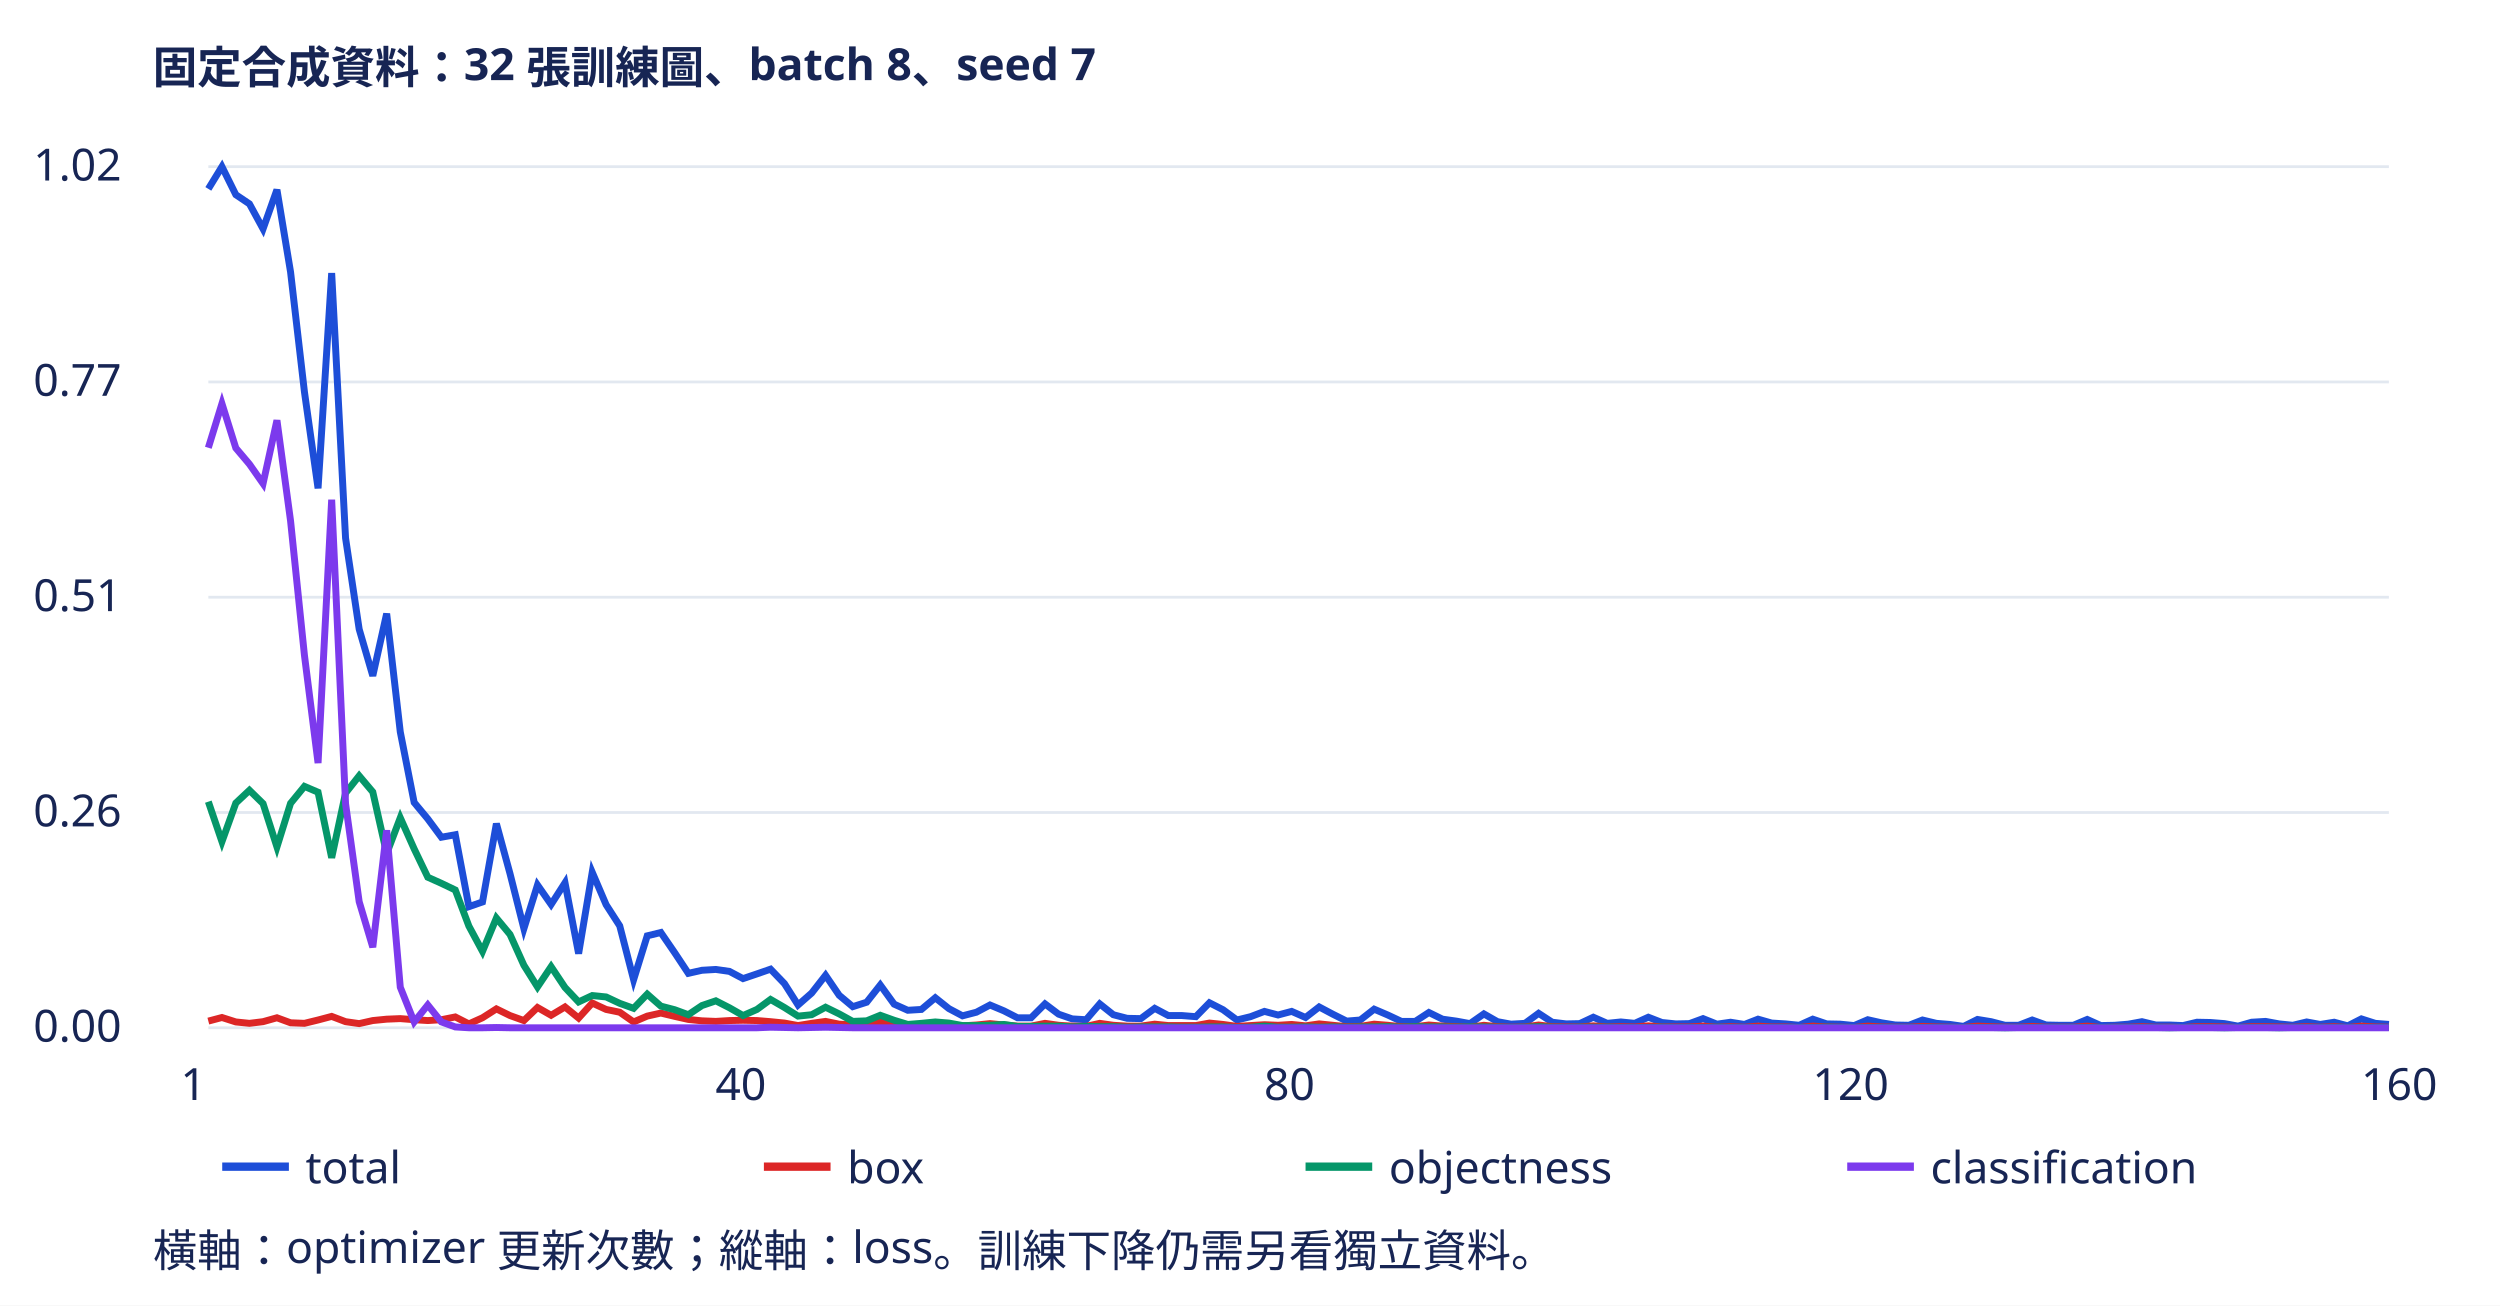
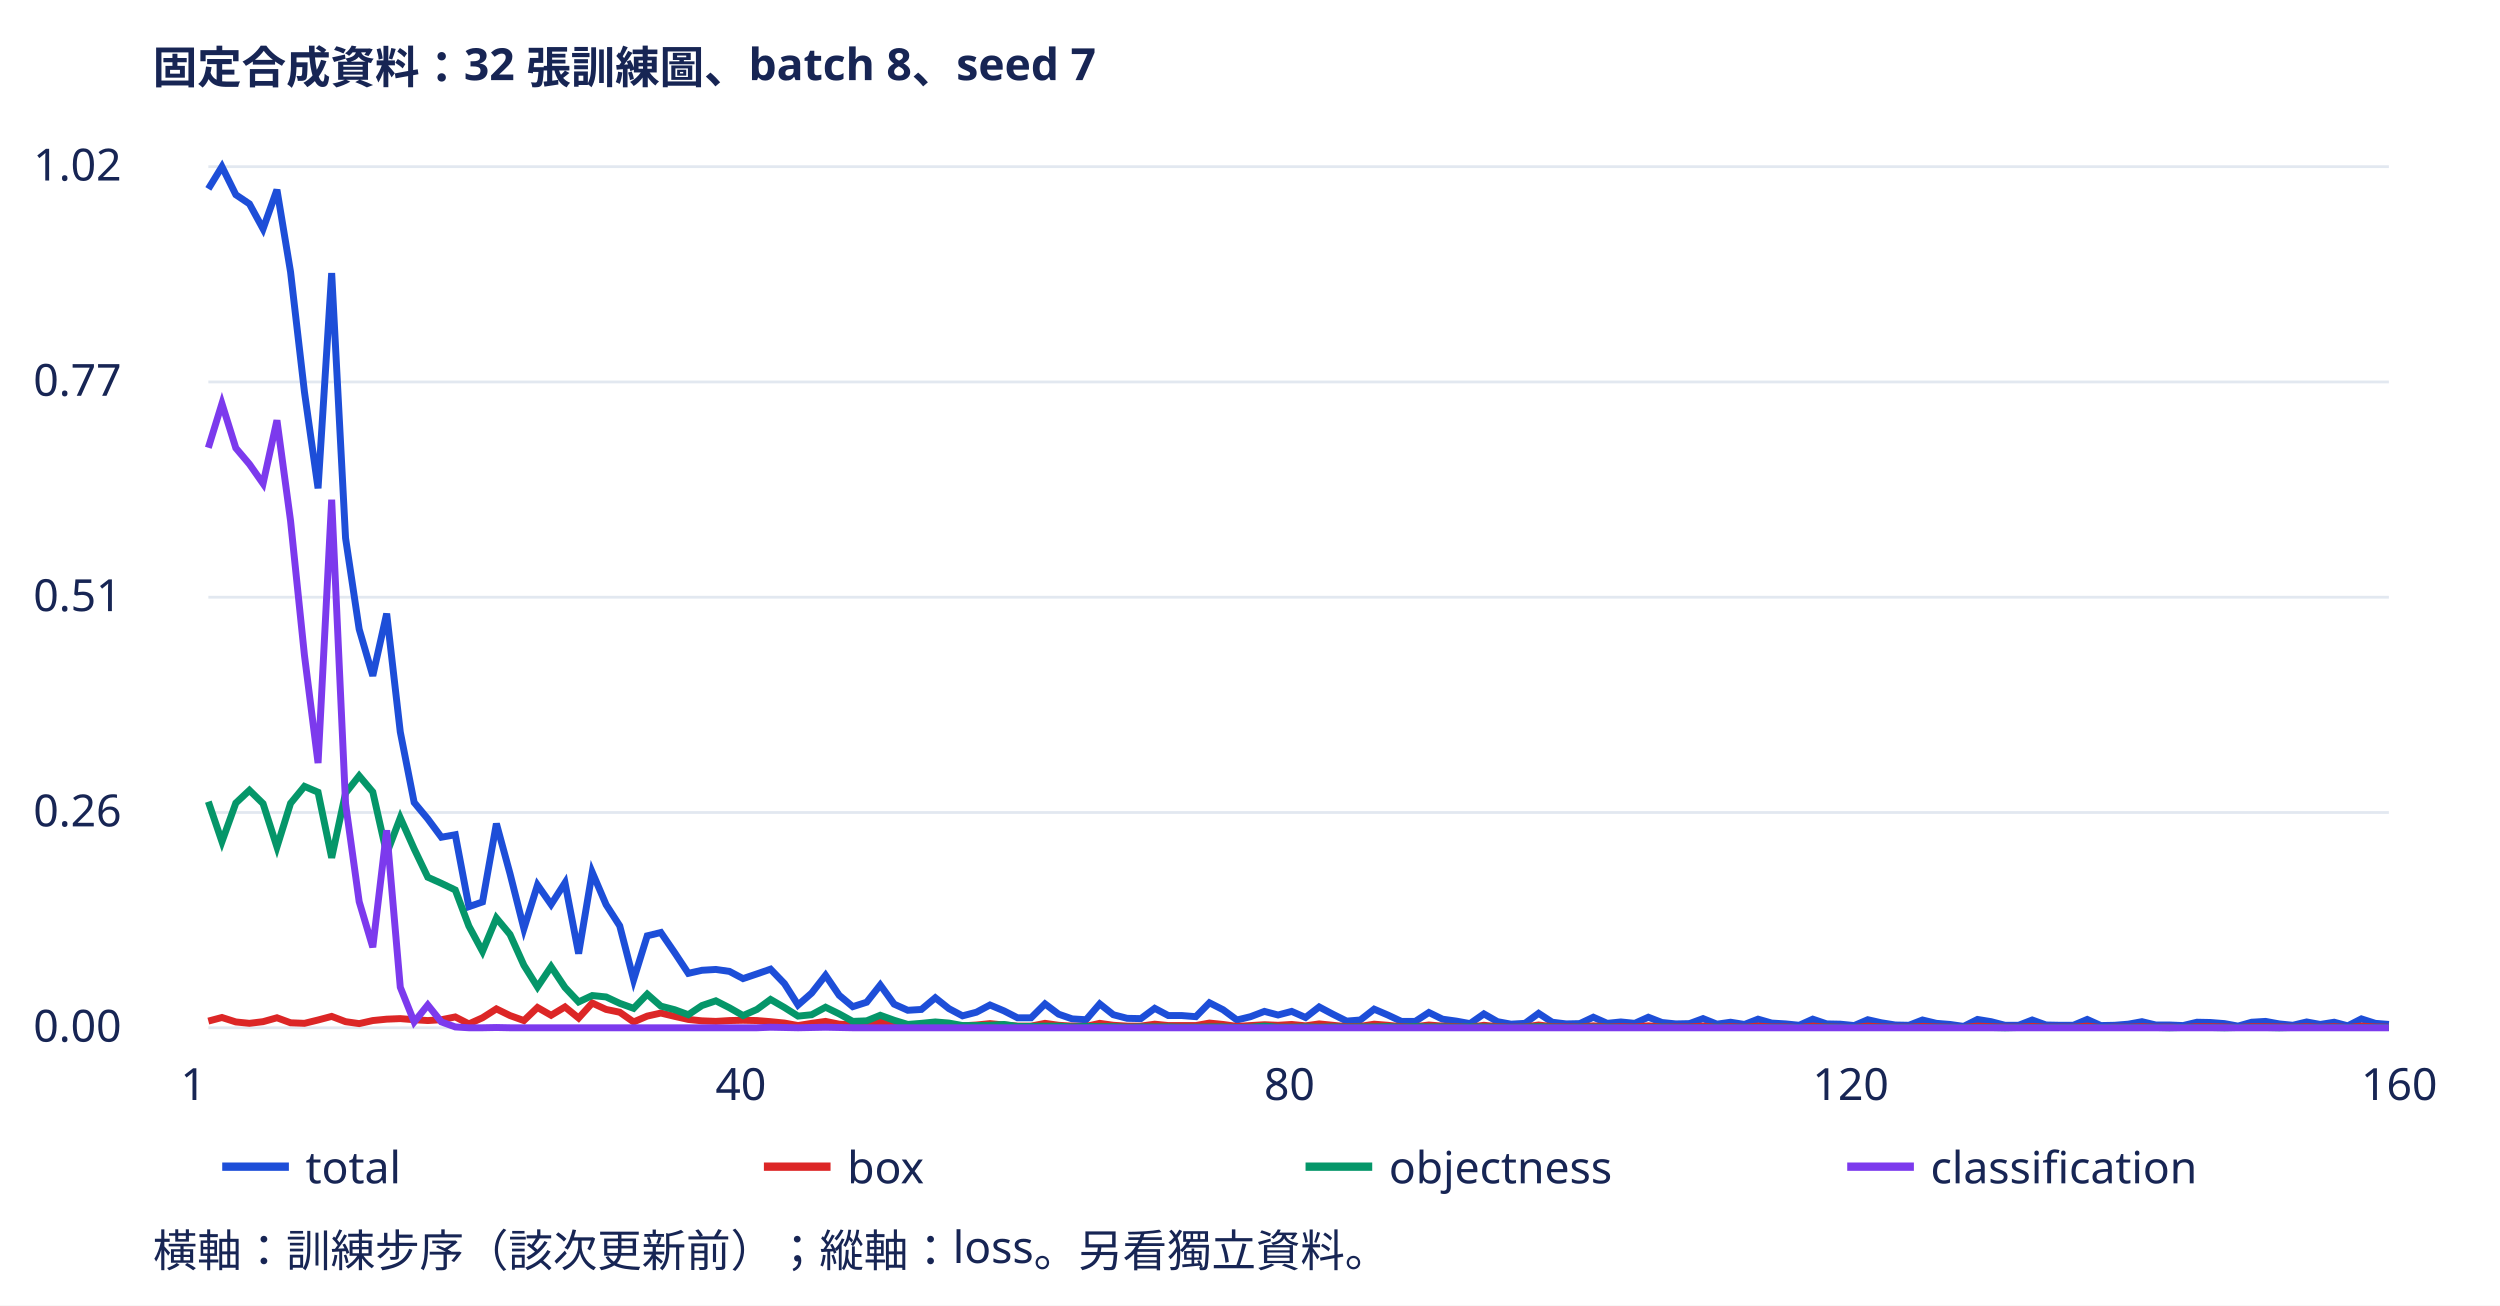
<svg xmlns="http://www.w3.org/2000/svg" viewBox="0 0 900 470" role="img" aria-labelledby="title desc">
  <style>text{font-family:system-ui,sans-serif;font-size:16px;fill:#172554}</style>
  <rect width="900" height="470" fill="white" />
  <text x="55" y="30" font-weight="bold">固定合成資料：32 張訓練圖、batch 8、seed 7</text>
  <path d="M75 370.0H860" stroke="#e2e8f0" />
  <text x="12" y="375.0">0.00</text>
  <path d="M75 292.5H860" stroke="#e2e8f0" />
  <text x="12" y="297.5">0.26</text>
  <path d="M75 215.0H860" stroke="#e2e8f0" />
  <text x="12" y="220.0">0.51</text>
  <path d="M75 137.5H860" stroke="#e2e8f0" />
  <text x="12" y="142.5">0.77</text>
  <path d="M75 60.0H860" stroke="#e2e8f0" />
  <text x="12" y="65.0">1.02</text>
  <polyline points="75.0,68.0 79.9,60.0 84.9,70.1 89.8,73.4 94.7,82.4 99.7,68.3 104.6,97.9 109.6,141.1 114.5,175.8 119.4,98.3 124.4,193.7 129.3,226.5 134.2,243.3 139.2,220.9 144.1,263.5 149.1,288.9 154.0,294.8 158.9,301.4 163.9,300.5 168.8,326.4 173.7,324.7 178.7,296.5 183.6,314.5 188.6,334.3 193.5,318.6 198.4,325.6 203.4,317.8 208.3,343.3 213.2,314.0 218.2,325.7 223.1,333.3 228.1,352.7 233.0,336.9 237.9,335.7 242.9,343.0 247.8,350.4 252.7,349.3 257.7,349.0 262.6,349.7 267.5,352.3 272.5,350.6 277.4,348.9 282.4,354.1 287.3,361.8 292.2,357.5 297.2,351.1 302.1,358.3 307.0,362.4 312.0,360.8 316.9,354.6 321.9,361.5 326.8,363.7 331.7,363.4 336.7,359.2 341.6,363.1 346.5,365.7 351.5,364.4 356.4,361.8 361.4,363.9 366.3,366.4 371.2,366.4 376.2,361.4 381.1,365.1 386.0,366.8 391.0,367.1 395.9,361.4 400.8,365.3 405.8,366.6 410.7,366.7 415.7,363.0 420.6,365.6 425.5,365.6 430.5,366.0 435.4,361.0 440.3,363.5 445.3,367.2 450.2,366.0 455.2,364.1 460.1,365.4 465.0,364.1 470.0,366.3 474.9,362.5 479.8,365.1 484.8,367.6 489.7,367.2 494.7,363.3 499.6,365.4 504.5,367.7 509.5,367.7 514.4,364.5 519.3,366.9 524.3,367.6 529.2,368.5 534.2,365.0 539.1,367.8 544.0,368.7 549.0,368.4 553.9,364.8 558.8,368.0 563.8,368.6 568.7,368.5 573.6,366.2 578.6,368.4 583.5,367.9 588.5,368.4 593.4,366.2 598.3,368.1 603.3,368.6 608.2,368.5 613.1,366.7 618.1,368.7 623.0,368.0 628.0,368.8 632.9,366.9 637.8,368.3 642.8,368.6 647.7,369.1 652.6,366.9 657.6,368.6 662.5,368.7 667.5,369.2 672.4,367.1 677.3,368.2 682.3,369.0 687.2,369.1 692.1,367.2 697.1,368.4 702.0,368.8 706.9,369.5 711.9,367.0 716.8,367.8 721.8,369.1 726.7,369.1 731.6,367.2 736.6,369.0 741.5,369.1 746.4,369.1 751.4,367.0 756.3,369.2 761.3,369.1 766.2,368.7 771.1,367.8 776.1,369.0 781.0,369.0 785.9,369.2 790.9,368.0 795.8,368.1 800.8,368.5 805.7,369.4 810.6,368.0 815.6,367.7 820.5,368.6 825.4,369.1 830.4,367.9 835.3,368.8 840.3,368.0 845.2,369.3 850.1,366.8 855.1,368.4 860.0,368.8" fill="none" stroke="#1d4ed8" stroke-width="2.5" />
  <polyline points="75.0,367.6 79.9,366.3 84.9,367.9 89.8,368.4 94.7,367.8 99.7,366.4 104.6,368.2 109.6,368.4 114.5,367.2 119.4,365.9 124.4,367.8 129.3,368.5 134.2,367.4 139.2,366.9 144.1,366.7 149.1,367.1 154.0,367.4 158.9,367.1 163.9,366.1 168.8,368.6 173.7,366.4 178.7,363.2 183.6,365.6 188.6,367.4 193.5,362.7 198.4,365.5 203.4,362.5 208.3,366.5 213.2,361.1 218.2,363.4 223.1,364.4 228.1,367.9 233.0,365.8 237.9,364.7 242.9,365.9 247.8,367.0 252.7,367.5 257.7,367.7 262.6,367.4 267.5,367.3 272.5,367.4 277.4,367.8 282.4,368.3 287.3,369.2 292.2,368.4 297.2,367.7 302.1,368.7 307.0,368.9 312.0,368.7 316.9,367.8 321.9,368.8 326.8,369.0 331.7,369.0 336.7,368.2 341.6,369.0 346.5,369.3 351.5,369.0 356.4,368.5 361.4,369.0 366.3,369.4 371.2,369.4 376.2,368.4 381.1,369.1 386.0,369.4 391.0,369.5 395.9,368.4 400.8,369.1 405.8,369.4 410.7,369.4 415.7,368.7 420.6,369.2 425.5,369.2 430.5,369.2 435.4,368.3 440.3,368.8 445.3,369.5 450.2,369.2 455.2,368.9 460.1,369.1 465.0,368.8 470.0,369.3 474.9,368.6 479.8,369.1 484.8,369.6 489.7,369.5 494.7,368.7 499.6,369.1 504.5,369.6 509.5,369.6 514.4,369.0 519.3,369.4 524.3,369.6 529.2,369.8 534.2,369.1 539.1,369.6 544.0,369.8 549.0,369.7 553.9,369.0 558.8,369.6 563.8,369.7 568.7,369.7 573.6,369.3 578.6,369.7 583.5,369.6 588.5,369.7 593.4,369.3 598.3,369.7 603.3,369.7 608.2,369.7 613.1,369.4 618.1,369.8 623.0,369.6 628.0,369.8 632.9,369.4 637.8,369.7 642.8,369.7 647.7,369.9 652.6,369.4 657.6,369.7 662.5,369.8 667.5,369.9 672.4,369.4 677.3,369.7 682.3,369.8 687.2,369.8 692.1,369.5 697.1,369.7 702.0,369.8 706.9,369.9 711.9,369.4 716.8,369.6 721.8,369.8 726.7,369.8 731.6,369.5 736.6,369.8 741.5,369.8 746.4,369.8 751.4,369.4 756.3,369.9 761.3,369.8 766.2,369.8 771.1,369.6 776.1,369.8 781.0,369.8 785.9,369.9 790.9,369.6 795.8,369.6 800.8,369.7 805.7,369.9 810.6,369.6 815.6,369.6 820.5,369.7 825.4,369.8 830.4,369.6 835.3,369.8 840.3,369.6 845.2,369.9 850.1,369.4 855.1,369.7 860.0,369.8" fill="none" stroke="#dc2626" stroke-width="2.5" />
  <polyline points="75.0,288.6 79.9,303.0 84.9,289.1 89.8,284.5 94.7,289.3 99.7,304.9 104.6,289.2 109.6,283.1 114.5,285.2 119.4,308.8 124.4,285.5 129.3,279.3 134.2,285.1 139.2,307.3 144.1,294.4 149.1,305.6 154.0,315.8 158.9,318.0 163.9,320.4 168.8,333.4 173.7,342.5 178.7,330.5 183.6,336.4 188.6,347.5 193.5,355.3 198.4,348.0 203.4,355.5 208.3,360.7 213.2,358.4 218.2,358.9 223.1,361.2 228.1,363.0 233.0,357.9 237.9,362.2 242.9,363.5 247.8,365.3 252.7,362.0 257.7,360.3 262.6,362.8 267.5,365.6 272.5,363.4 277.4,359.8 282.4,362.7 287.3,365.8 292.2,365.3 297.2,362.6 302.1,365.0 307.0,367.7 312.0,367.5 316.9,365.5 321.9,367.3 326.8,368.8 331.7,368.4 336.7,367.9 341.6,368.3 346.5,369.2 351.5,369.2 356.4,369.1 361.4,368.8 366.3,369.5 371.2,369.5 376.2,369.4 381.1,369.4 386.0,369.7 391.0,369.5 395.9,369.6 400.8,369.6 405.8,369.8 410.7,369.7 415.7,369.7 420.6,369.7 425.5,369.8 430.5,369.8 435.4,369.7 440.3,369.7 445.3,369.9 450.2,369.8 455.2,369.4 460.1,369.8 465.0,369.8 470.0,369.7 474.9,369.8 479.8,369.7 484.8,369.8 489.7,369.7 494.7,369.7 499.6,369.6 504.5,369.8 509.5,369.6 514.4,369.7 519.3,369.7 524.3,369.8 529.2,369.7 534.2,369.7 539.1,369.8 544.0,369.9 549.0,369.8 553.9,369.6 558.8,369.8 563.8,369.9 568.7,369.8 573.6,369.8 578.6,369.8 583.5,369.9 588.5,369.9 593.4,369.9 598.3,369.8 603.3,369.9 608.2,369.9 613.1,369.9 618.1,369.8 623.0,369.9 628.0,369.9 632.9,369.9 637.8,369.9 642.8,369.9 647.7,369.9 652.6,369.9 657.6,369.8 662.5,369.9 667.5,369.9 672.4,369.9 677.3,369.9 682.3,369.9 687.2,369.9 692.1,369.9 697.1,369.9 702.0,369.9 706.9,369.9 711.9,369.9 716.8,369.9 721.8,370.0 726.7,369.9 731.6,369.9 736.6,369.9 741.5,369.9 746.4,369.9 751.4,369.9 756.3,369.9 761.3,369.9 766.2,369.9 771.1,369.9 776.1,369.9 781.0,370.0 785.9,369.9 790.9,369.9 795.8,369.9 800.8,370.0 805.7,369.9 810.6,369.9 815.6,369.9 820.5,370.0 825.4,369.9 830.4,369.9 835.3,369.9 840.3,369.9 845.2,369.9 850.1,369.9 855.1,369.9 860.0,369.9" fill="none" stroke="#059669" stroke-width="2.5" />
  <polyline points="75.0,161.2 79.9,145.3 84.9,161.3 89.8,167.1 94.7,174.1 99.7,151.3 104.6,187.5 109.6,235.9 114.5,274.7 119.4,179.9 124.4,289.3 129.3,324.6 134.2,341.0 139.2,298.9 144.1,355.4 149.1,367.9 154.0,361.8 158.9,367.9 163.9,369.7 168.8,370.0 173.7,370.0 178.7,369.9 183.6,370.0 188.6,370.0 193.5,370.0 198.4,370.0 203.4,370.0 208.3,370.0 213.2,370.0 218.2,370.0 223.1,370.0 228.1,370.0 233.0,370.0 237.9,370.0 242.9,370.0 247.8,370.0 252.7,370.0 257.7,370.0 262.6,370.0 267.5,370.0 272.5,370.0 277.4,369.8 282.4,369.9 287.3,370.0 292.2,369.9 297.2,369.8 302.1,369.9 307.0,370.0 312.0,370.0 316.9,370.0 321.9,370.0 326.8,370.0 331.7,370.0 336.7,370.0 341.6,370.0 346.5,370.0 351.5,370.0 356.4,370.0 361.4,370.0 366.3,370.0 371.2,370.0 376.2,370.0 381.1,370.0 386.0,370.0 391.0,370.0 395.9,370.0 400.8,370.0 405.8,370.0 410.7,370.0 415.7,370.0 420.6,370.0 425.5,370.0 430.5,370.0 435.4,370.0 440.3,370.0 445.3,370.0 450.2,370.0 455.2,370.0 460.1,370.0 465.0,370.0 470.0,370.0 474.9,370.0 479.8,370.0 484.8,370.0 489.7,370.0 494.7,370.0 499.6,370.0 504.5,370.0 509.5,370.0 514.4,370.0 519.3,370.0 524.3,370.0 529.2,370.0 534.2,370.0 539.1,370.0 544.0,370.0 549.0,370.0 553.9,370.0 558.8,370.0 563.8,370.0 568.7,370.0 573.6,370.0 578.6,370.0 583.5,370.0 588.5,370.0 593.4,370.0 598.3,370.0 603.3,370.0 608.2,370.0 613.1,370.0 618.1,370.0 623.0,370.0 628.0,370.0 632.9,370.0 637.8,370.0 642.8,370.0 647.7,370.0 652.6,370.0 657.6,370.0 662.5,370.0 667.5,370.0 672.4,370.0 677.3,370.0 682.3,370.0 687.2,370.0 692.1,370.0 697.1,370.0 702.0,370.0 706.9,370.0 711.9,370.0 716.8,370.0 721.8,370.0 726.7,370.0 731.6,370.0 736.6,370.0 741.5,370.0 746.4,370.0 751.4,370.0 756.3,370.0 761.3,370.0 766.2,370.0 771.1,370.0 776.1,370.0 781.0,370.0 785.9,370.0 790.9,370.0 795.8,370.0 800.8,370.0 805.7,370.0 810.6,370.0 815.6,370.0 820.5,370.0 825.4,370.0 830.4,370.0 835.3,370.0 840.3,370.0 845.2,370.0 850.1,370.0 855.1,370.0 860.0,370.0" fill="none" stroke="#7c3aed" stroke-width="2.5" />
  <text x="65.0" y="396">1</text>
  <text x="257.547" y="396">40</text>
  <text x="455.031" y="396">80</text>
  <text x="652.516" y="396">120</text>
  <text x="850.0" y="396">160</text>
  <path d="M80 420h24" stroke="#1d4ed8" stroke-width="3" />
  <text x="110" y="426">total</text>
  <path d="M275 420h24" stroke="#dc2626" stroke-width="3" />
  <text x="305" y="426">box</text>
  <path d="M470 420h24" stroke="#059669" stroke-width="3" />
  <text x="500" y="426">objectness</text>
  <path d="M665 420h24" stroke="#7c3aed" stroke-width="3" />
  <text x="695" y="426">classification</text>
-   <text x="55" y="456">橫軸：optimizer 更新次數；縱軸：loss。訓練下降仍需另看獨立資料。</text>
+   <text x="55" y="456">橫軸：訓練步序（該次更新前）；縱軸：loss。另看獨立資料。</text>
</svg>
